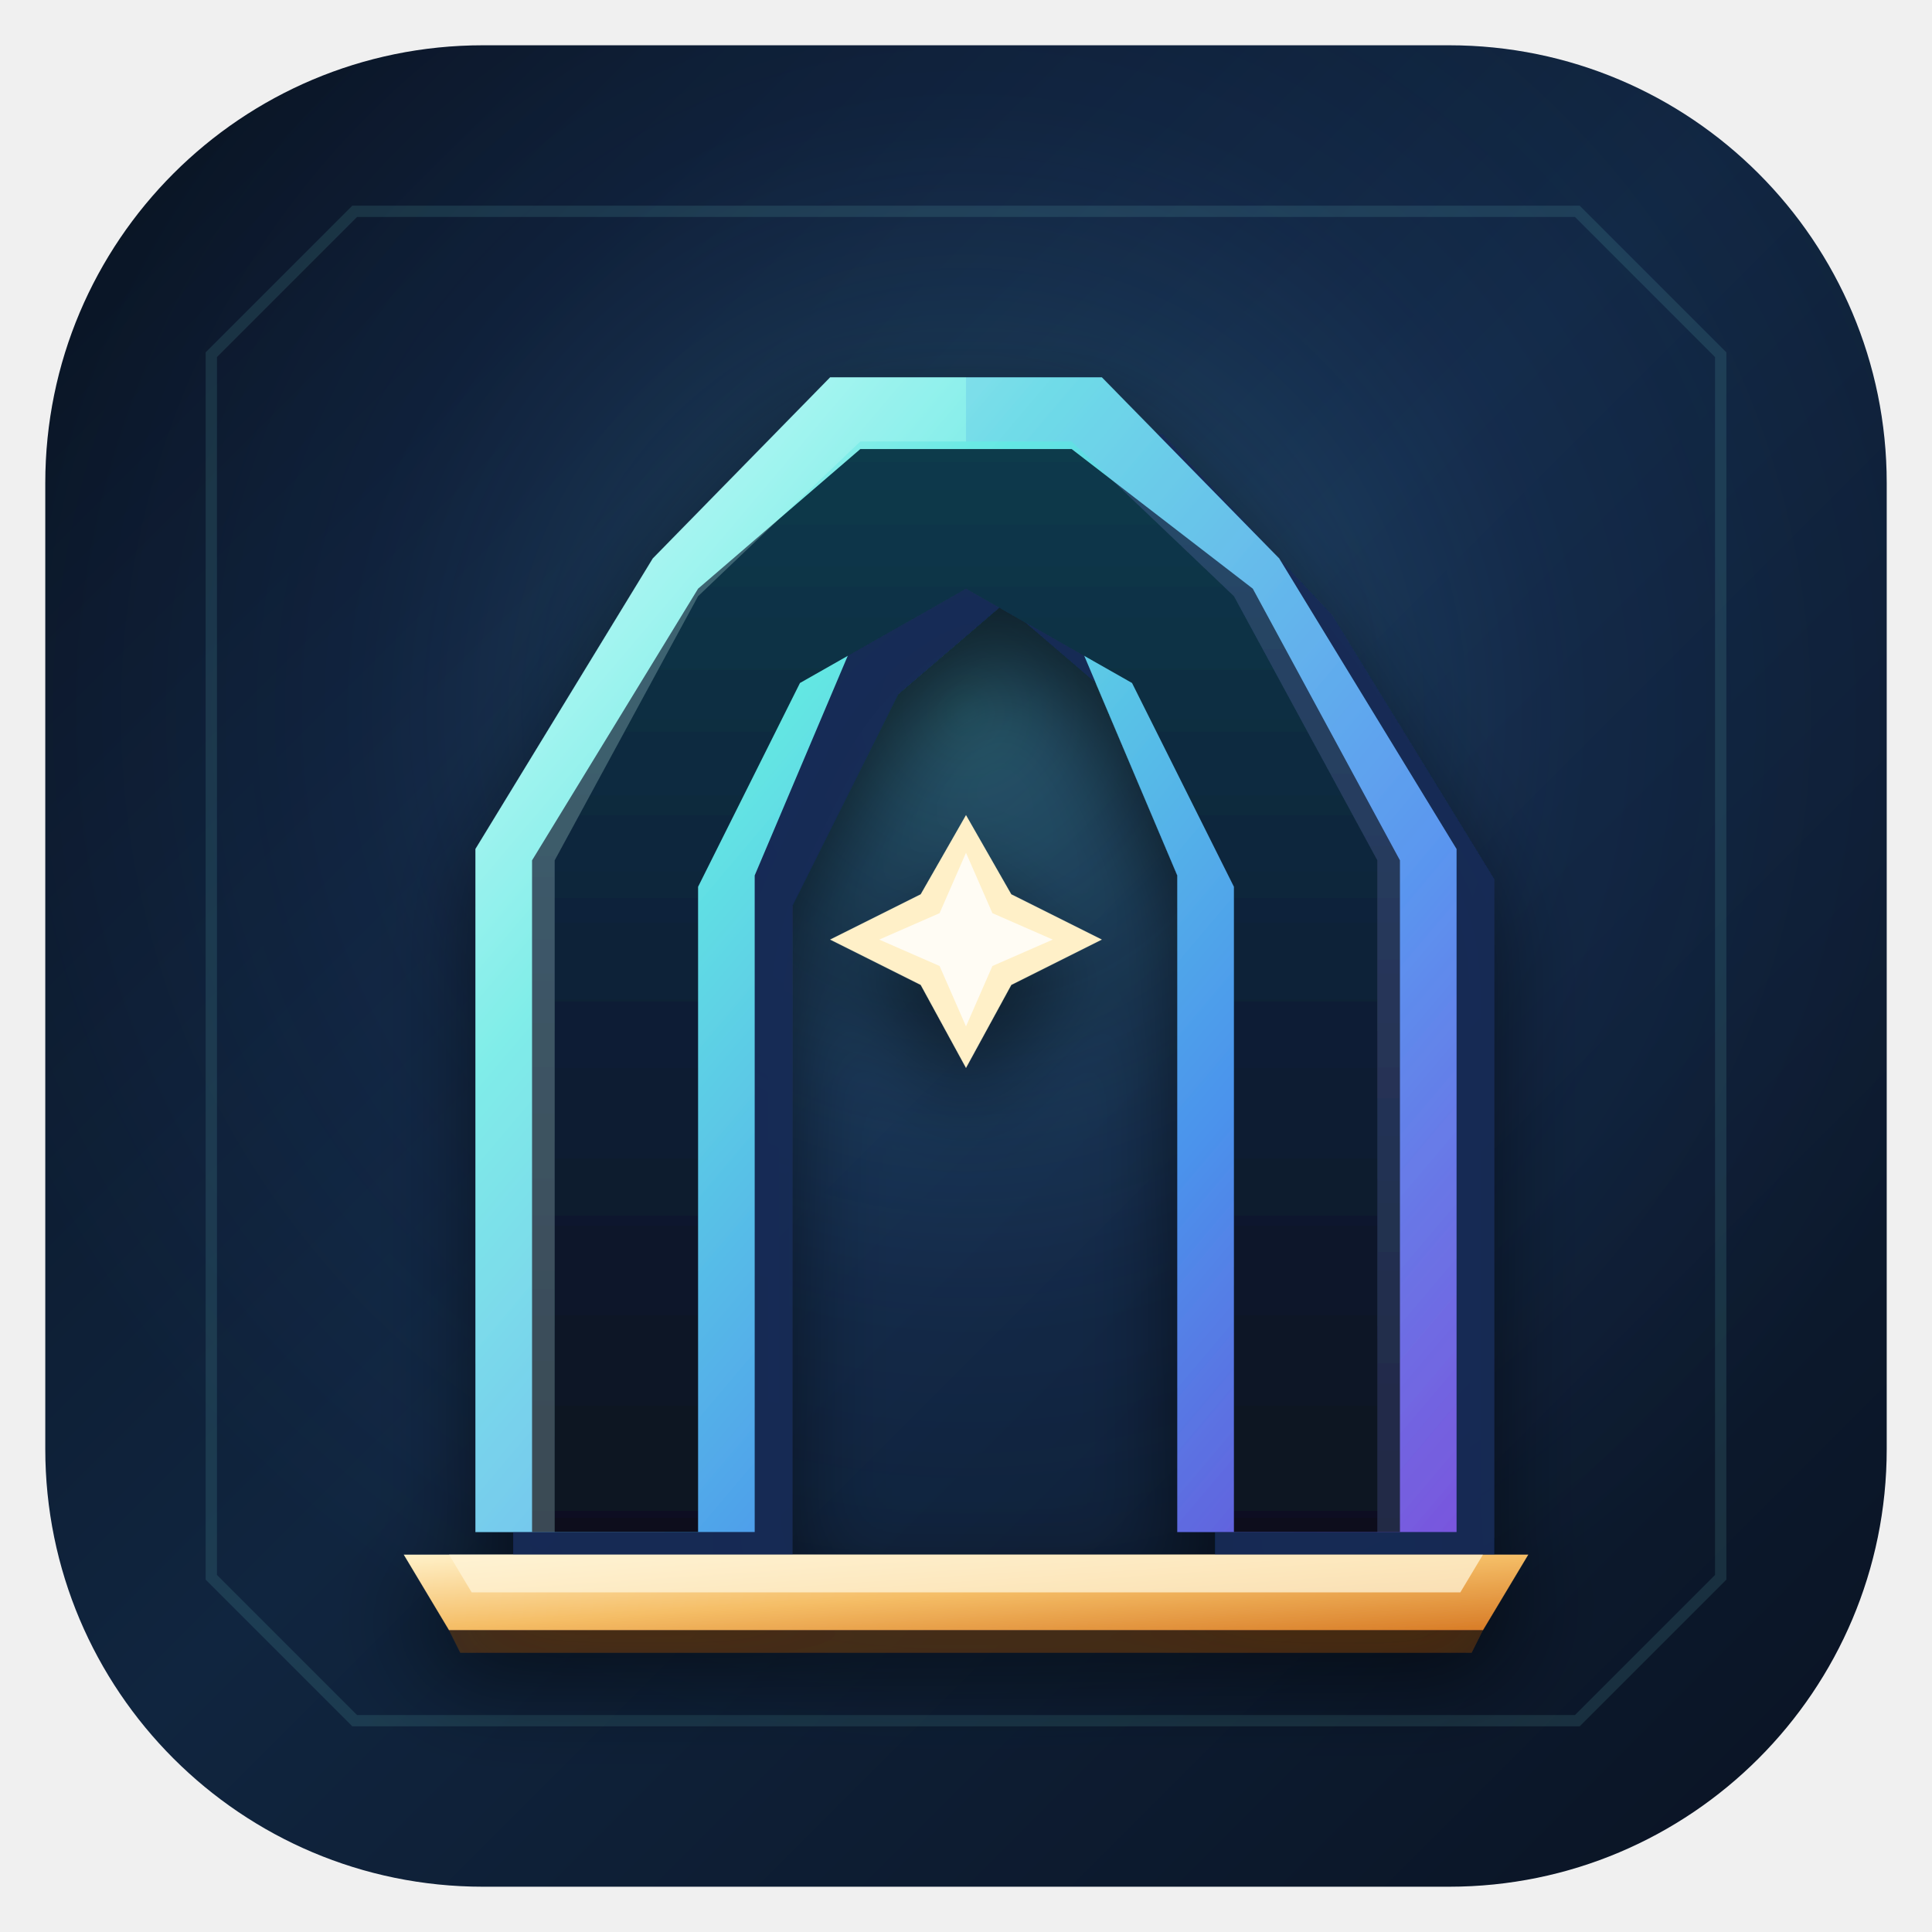
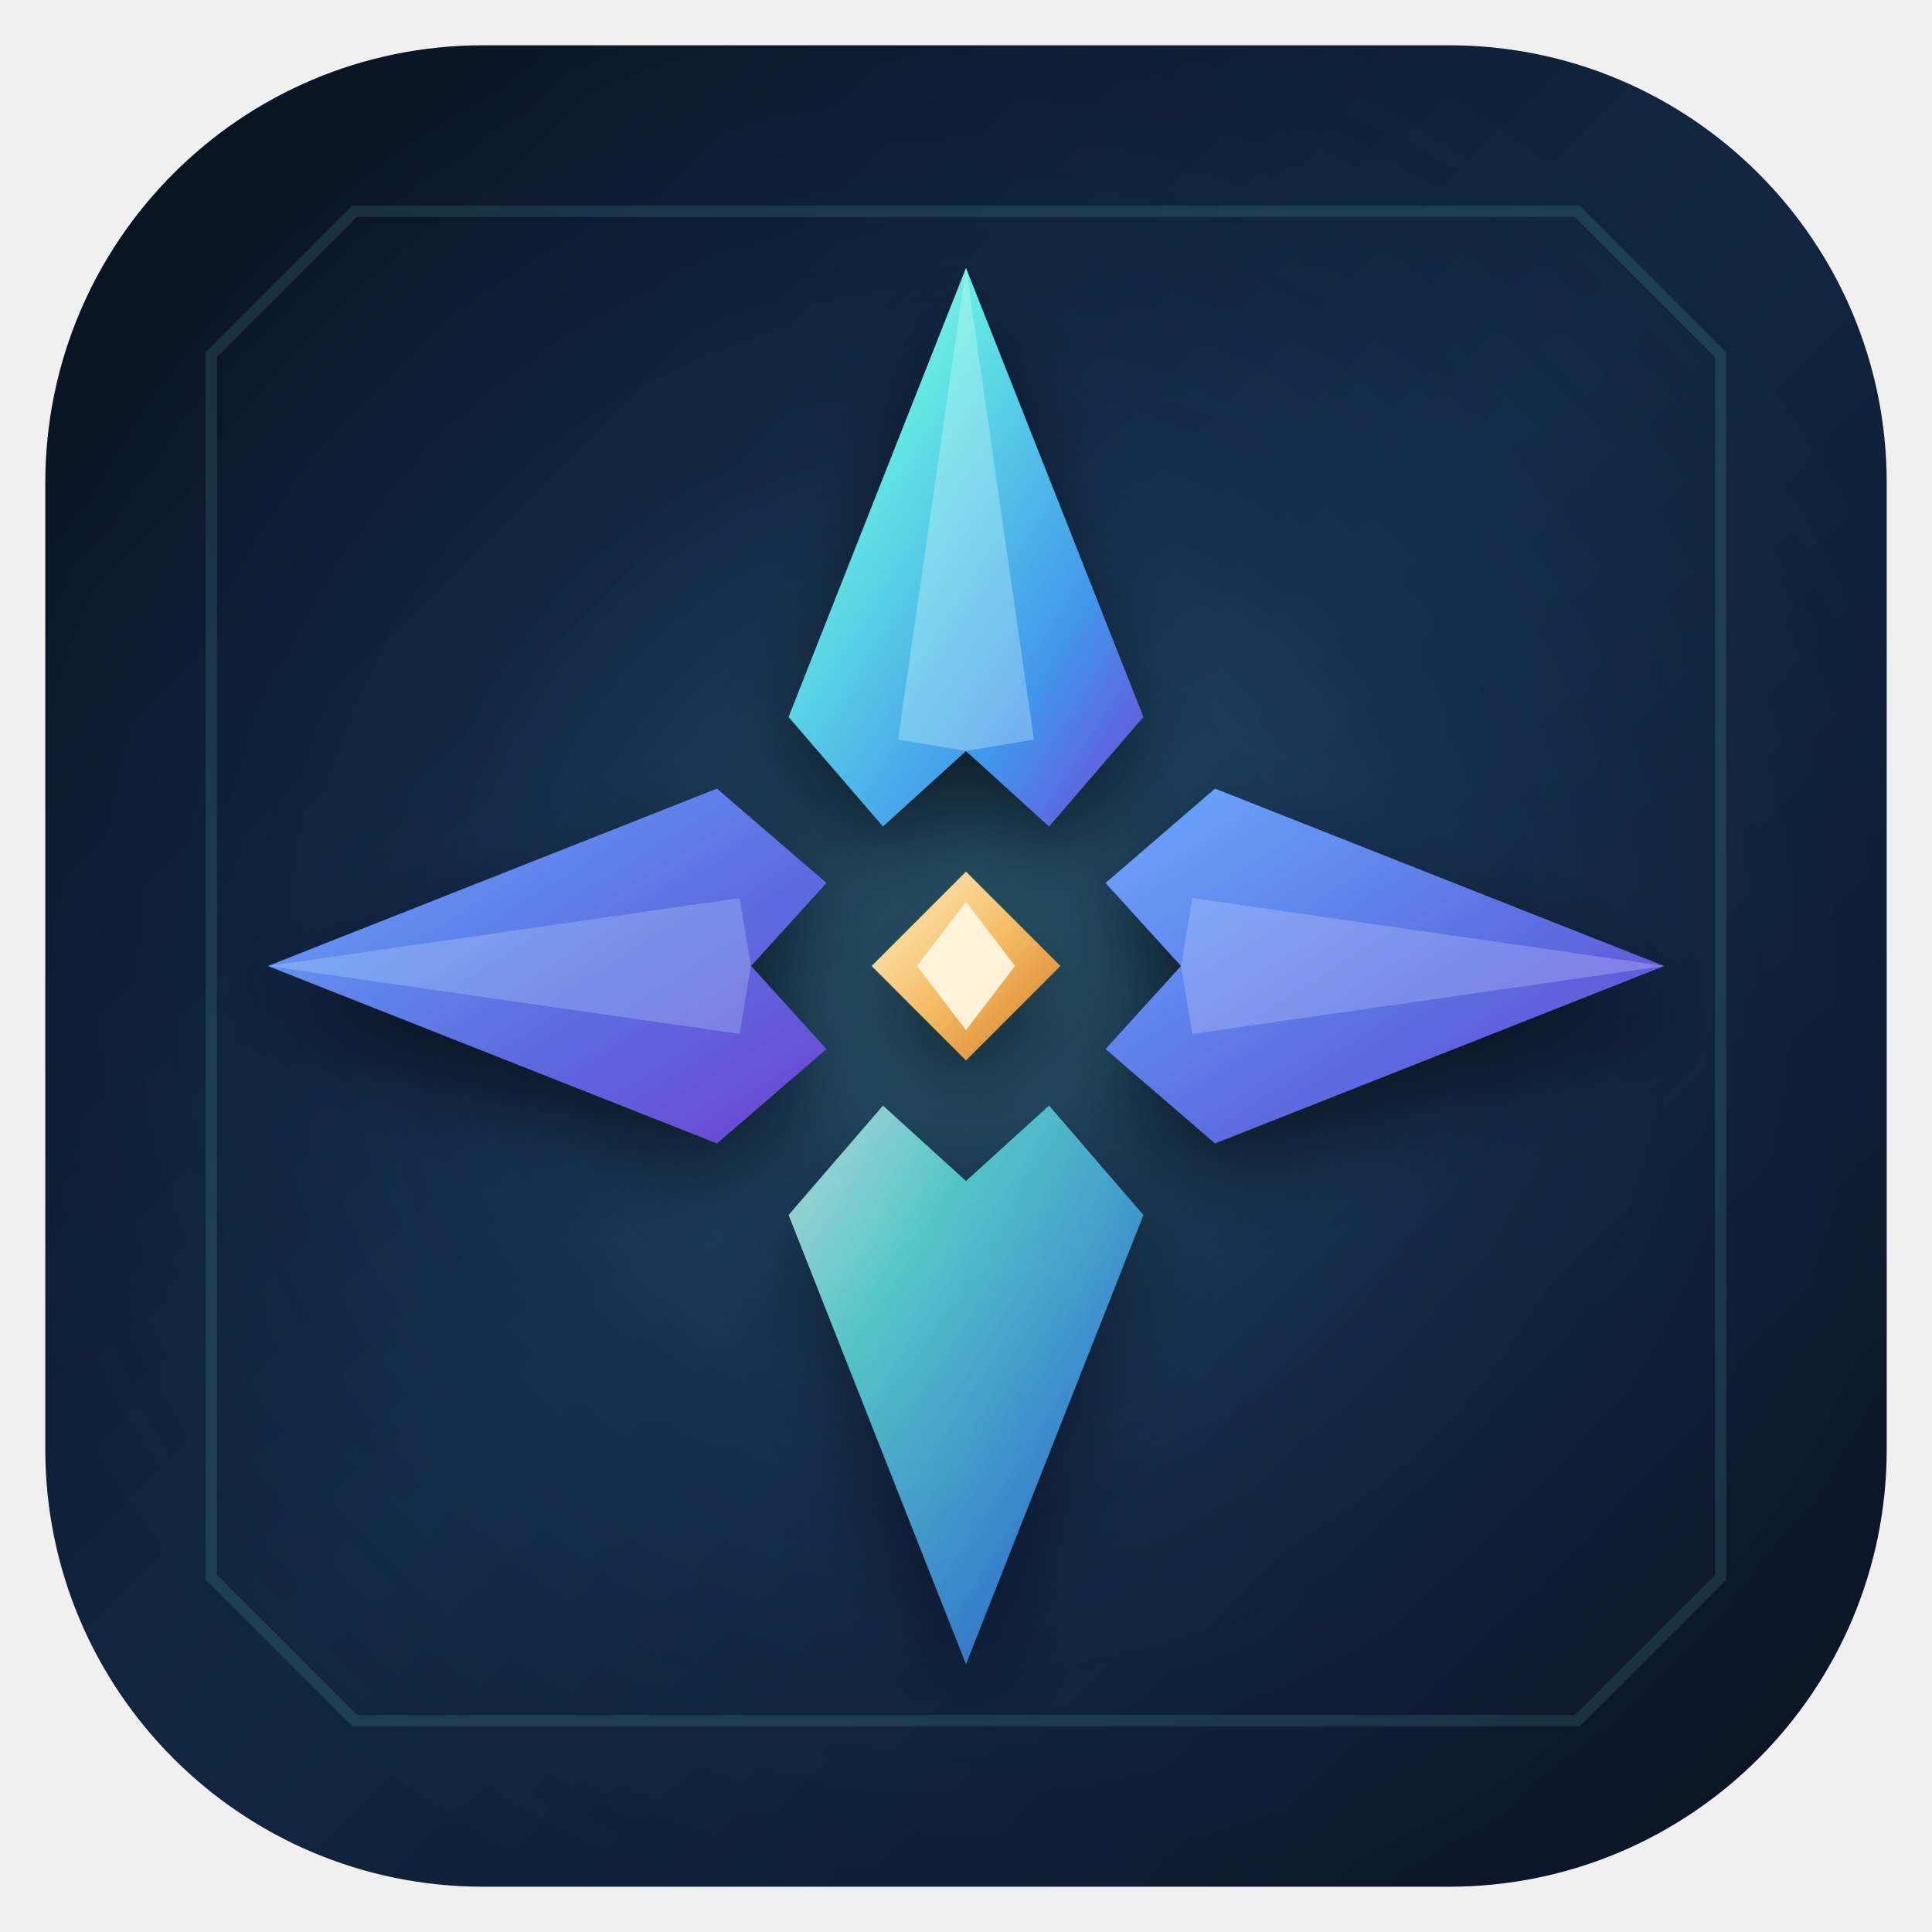
<svg xmlns="http://www.w3.org/2000/svg" width="1024" height="1024" viewBox="0 0 1024 1024">
  <defs>
    <linearGradient id="bg" x1="0" y1="0" x2="1" y2="1">
      <stop offset="0" stop-color="#08111F" />
-       <stop offset="0.48" stop-color="#10253F" />
+       <stop offset="0.5" stop-color="#112640" />
      <stop offset="1" stop-color="#0A1323" />
    </linearGradient>
-     <radialGradient id="halo" cx="0.5" cy="0.36" r="0.58">
-       <stop offset="0" stop-color="#6DF4EA" stop-opacity="0.24" />
-       <stop offset="0.58" stop-color="#4D8BFF" stop-opacity="0.07" />
+     <radialGradient id="halo" cx="0.5" cy="0.5" r="0.56">
+       <stop offset="0" stop-color="#6DF4EA" stop-opacity="0.26" />
+       <stop offset="0.55" stop-color="#4D8BFF" stop-opacity="0.08" />
      <stop offset="1" stop-color="#4D8BFF" stop-opacity="0" />
    </radialGradient>
-     <linearGradient id="frame" x1="0" y1="0" x2="1" y2="1">
-       <stop offset="0" stop-color="#D4FFF9" />
-       <stop offset="0.30" stop-color="#64E7E3" />
-       <stop offset="0.70" stop-color="#4B93EC" />
-       <stop offset="1" stop-color="#7047D6" />
+     <linearGradient id="v" x1="0" y1="0" x2="1" y2="1">
+       <stop offset="0" stop-color="#D6FFF9" />
+       <stop offset="0.3" stop-color="#63E7E3" />
+       <stop offset="0.72" stop-color="#4197EC" />
+       <stop offset="1" stop-color="#7046D6" />
    </linearGradient>
-     <linearGradient id="portal" x1="0" y1="0" x2="0" y2="1">
-       <stop offset="0" stop-color="#0D3A4C" />
-       <stop offset="0.52" stop-color="#0B1F36" />
-       <stop offset="1" stop-color="#08111F" />
-     </linearGradient>
-     <linearGradient id="beam" x1="0" y1="0" x2="0" y2="1">
-       <stop offset="0" stop-color="#FFE7AE" stop-opacity="0.95" />
-       <stop offset="1" stop-color="#5CE4E1" stop-opacity="0.04" />
+     <linearGradient id="h" x1="0" y1="0" x2="1" y2="1">
+       <stop offset="0" stop-color="#6BAAFF" />
+       <stop offset="0.55" stop-color="#5C71E2" />
+       <stop offset="1" stop-color="#6C43D2" />
    </linearGradient>
    <linearGradient id="amber" x1="0" y1="0" x2="1" y2="1">
      <stop offset="0" stop-color="#FFF1C9" />
      <stop offset="0.5" stop-color="#F5BE67" />
      <stop offset="1" stop-color="#D77A25" />
    </linearGradient>
-     <filter id="shadow" x="-20%" y="-20%" width="145%" height="170%">
-       <feDropShadow dx="0" dy="22" stdDeviation="24" flood-color="#000000" flood-opacity="0.55" />
+     <filter id="shadow" x="-20%" y="-20%" width="145%" height="160%">
+       <feDropShadow dx="0" dy="20" stdDeviation="24" flood-color="#000" flood-opacity="0.55" />
    </filter>
  </defs>
  <rect x="24" y="24" width="976" height="976" rx="232" fill="url(#bg)" />
  <rect x="24" y="24" width="976" height="976" rx="232" fill="url(#halo)" />
  <path d="M188 112 H836 L912 188 V836 L836 912 H188 L112 836 V188 Z" fill="none" stroke="#7DEBE8" stroke-opacity="0.12" stroke-width="6" />
  <g filter="url(#shadow)">
-     <path d="M272 832 V466 L358 326 L448 230 H616 L706 326 L792 466 V832 H644 V480 L588 368 L532 320 L476 368 L420 480 V832 Z" fill="#182B56" opacity="0.92" />
-     <path d="M252 812 V450 L346 296 L440 200 H584 L678 296 L772 450 V812 H624 V464 L574 346 L512 294 L450 346 L400 464 V812 Z" fill="url(#frame)" />
-     <path d="M282 812 V456 L370 312 L456 238 H568 L664 312 L742 456 V812 H654 V470 L600 362 L512 312 L424 362 L370 470 V812 Z" fill="url(#portal)" />
-     <path d="M252 812 V450 L346 296 L440 200 H512 V234 H456 L370 316 L294 456 V812 Z" fill="#D9FFF9" opacity="0.24" />
-     <path d="M772 812 V450 L678 296 L584 200 H512 V234 H568 L654 316 L730 456 V812 Z" fill="#A6A0FF" opacity="0.17" />
-     <path d="M512 390 V812" stroke="url(#beam)" stroke-width="48" opacity="0.45" />
-     <path d="M512 432 L536 474 L584 498 L536 522 L512 566 L488 522 L440 498 L488 474 Z" fill="#FFF0C8" />
-     <path d="M512 452 L526 484 L558 498 L526 512 L512 544 L498 512 L466 498 L498 484 Z" fill="#FFFFFF" opacity="0.80" />
-     <path d="M214 824 H810 L786 864 H238 Z" fill="url(#amber)" />
-     <path d="M238 824 H786 L774 844 H250 Z" fill="#FFF4D8" opacity="0.75" />
-     <path d="M238 864 H786 L780 876 H244 Z" fill="#85400F" opacity="0.35" />
+     <path d="M512 142 L606 380 L556 438 L512 398 L468 438 L418 380 Z" fill="url(#v)" />
+     <path d="M512 142 L548 392 L512 398 L476 392 Z" fill="#E4FFFB" opacity="0.30" />
+     <path d="M882 512 L644 606 L586 556 L626 512 L586 468 L644 418 Z" fill="url(#h)" />
+     <path d="M882 512 L632 548 L626 512 L632 476 Z" fill="#E0E9FF" opacity="0.24" />
+     <path d="M512 882 L418 644 L468 586 L512 626 L556 586 L606 644 Z" fill="url(#v)" opacity="0.78" />
+     <path d="M142 512 L380 418 L438 468 L398 512 L438 556 L380 606 Z" fill="url(#h)" />
+     <path d="M142 512 L392 476 L398 512 L392 548 Z" fill="#D9FFF9" opacity="0.22" />
+     <path d="M512 462 L562 512 L512 562 L462 512 Z" fill="url(#amber)" />
+     <path d="M512 478 L538 512 L512 546 L486 512 Z" fill="#FFF8E6" opacity="0.9" />
  </g>
</svg>
